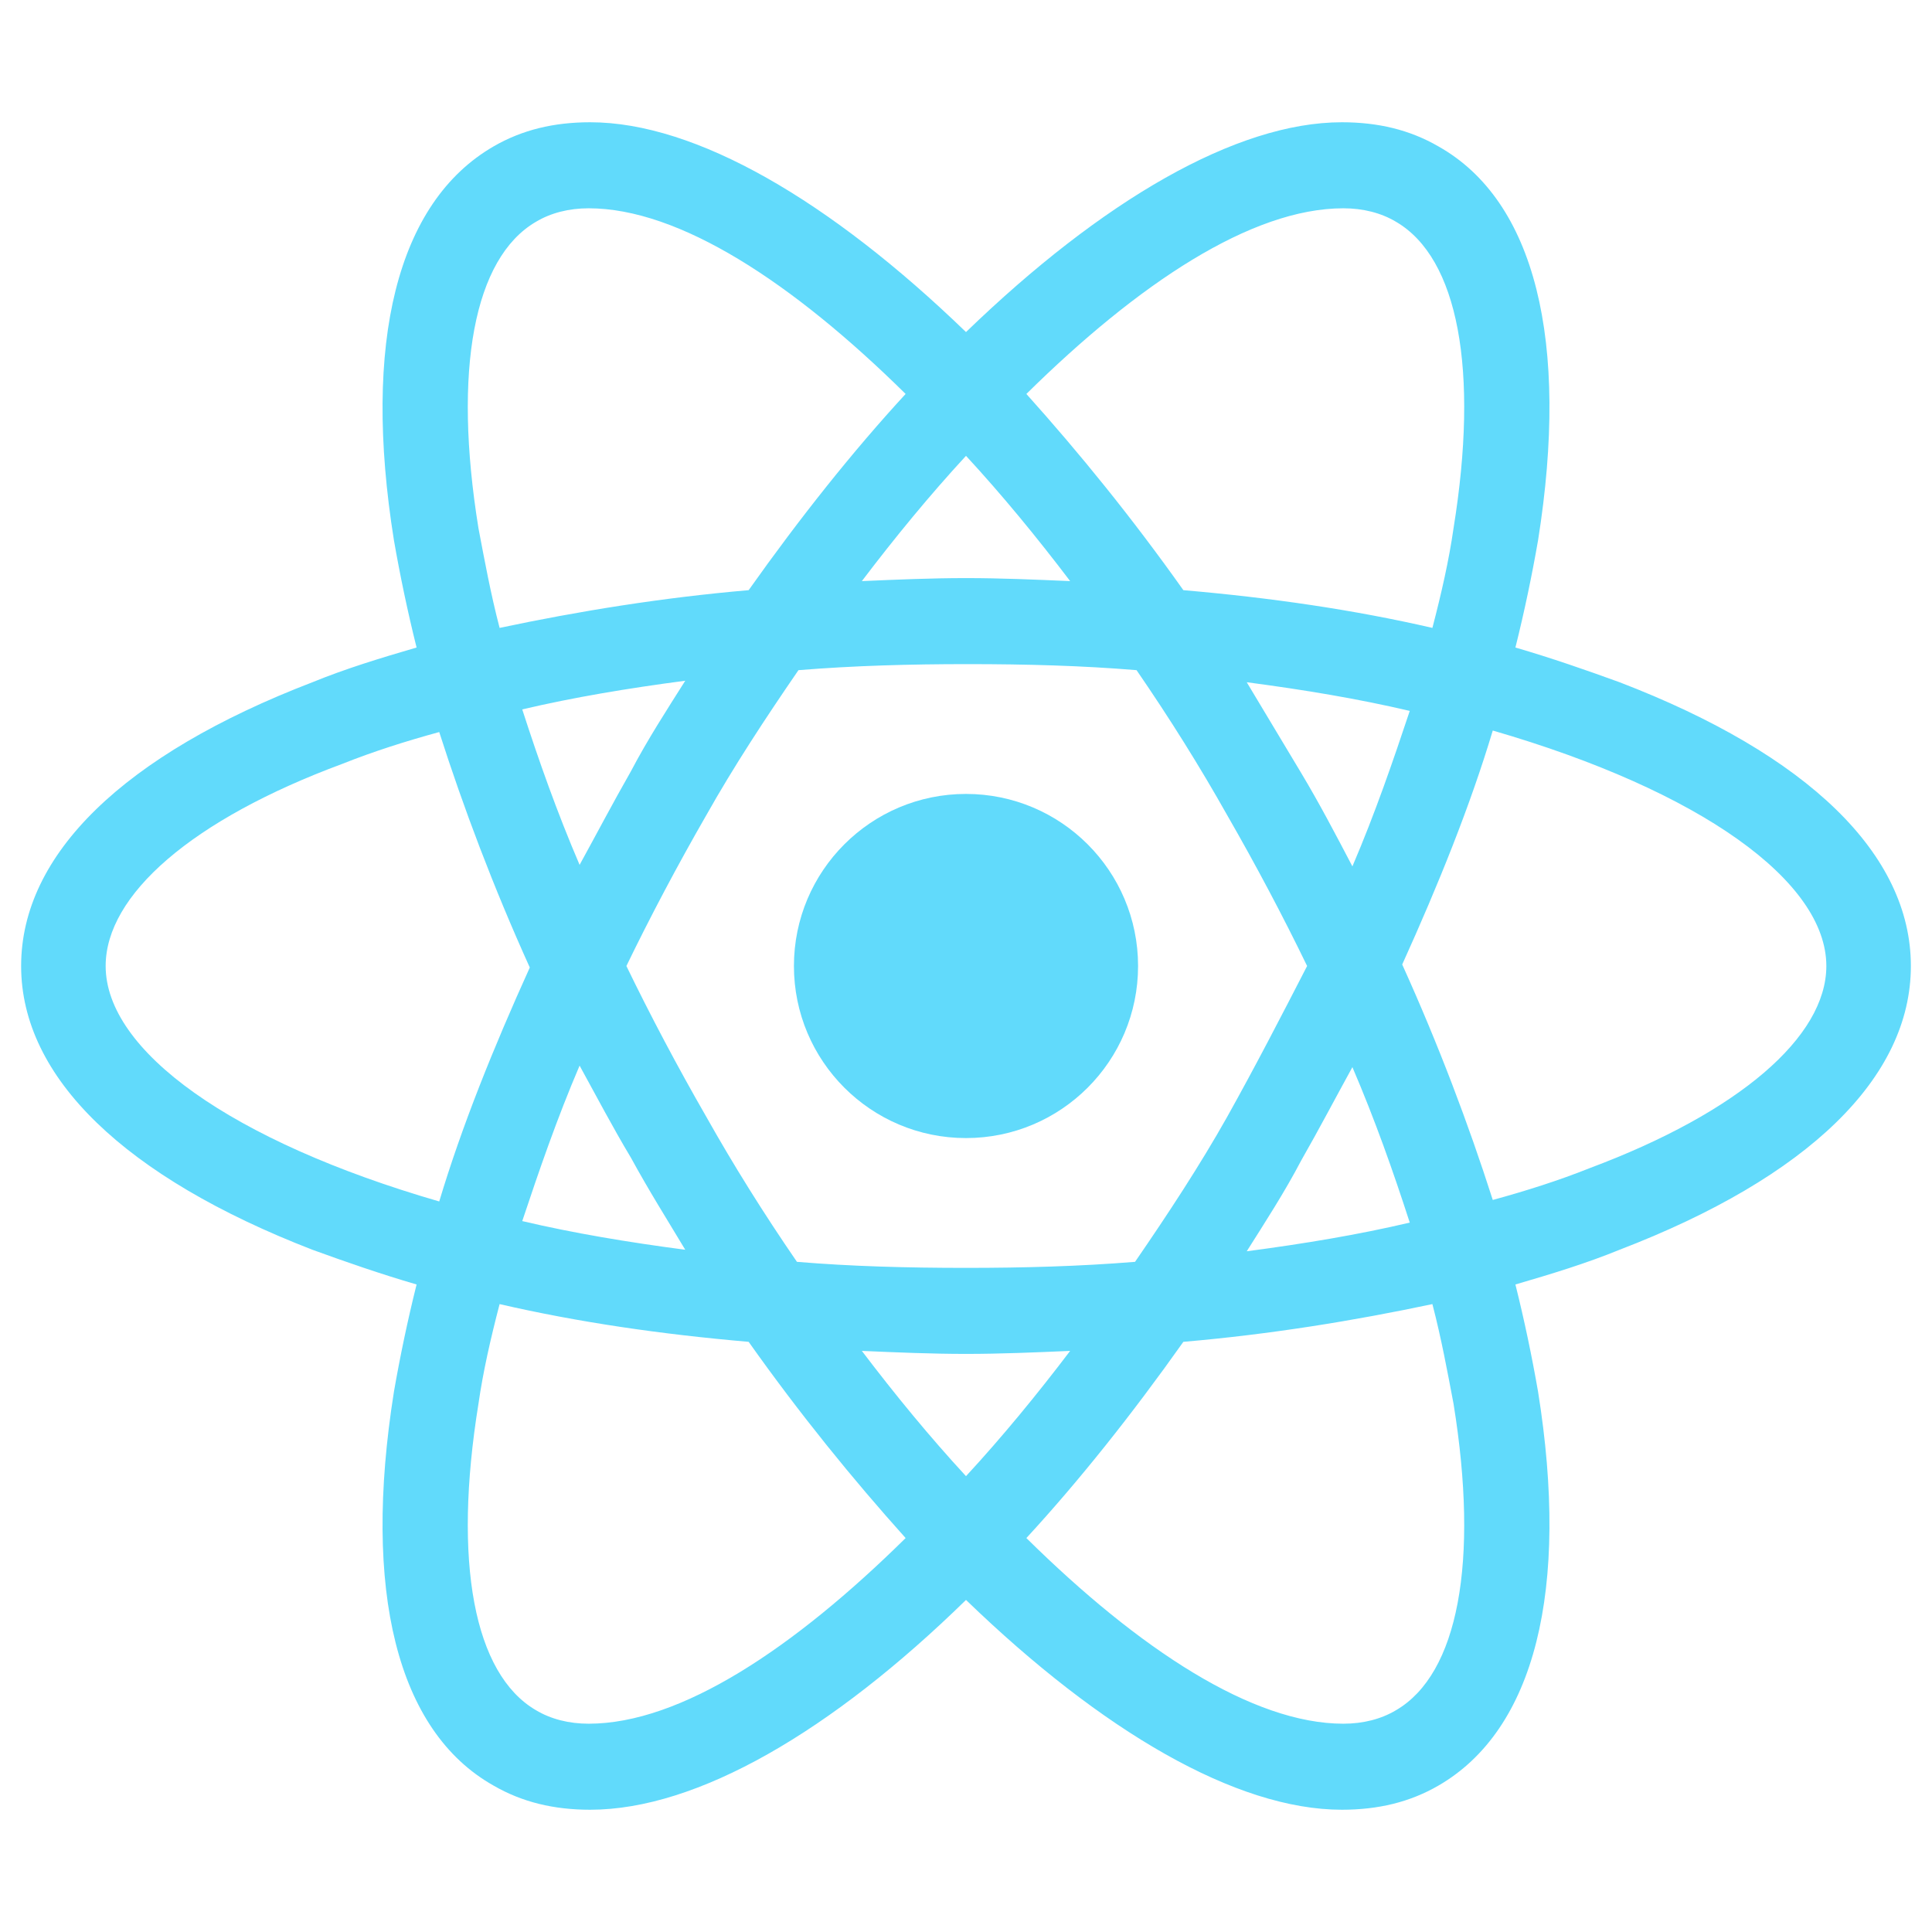
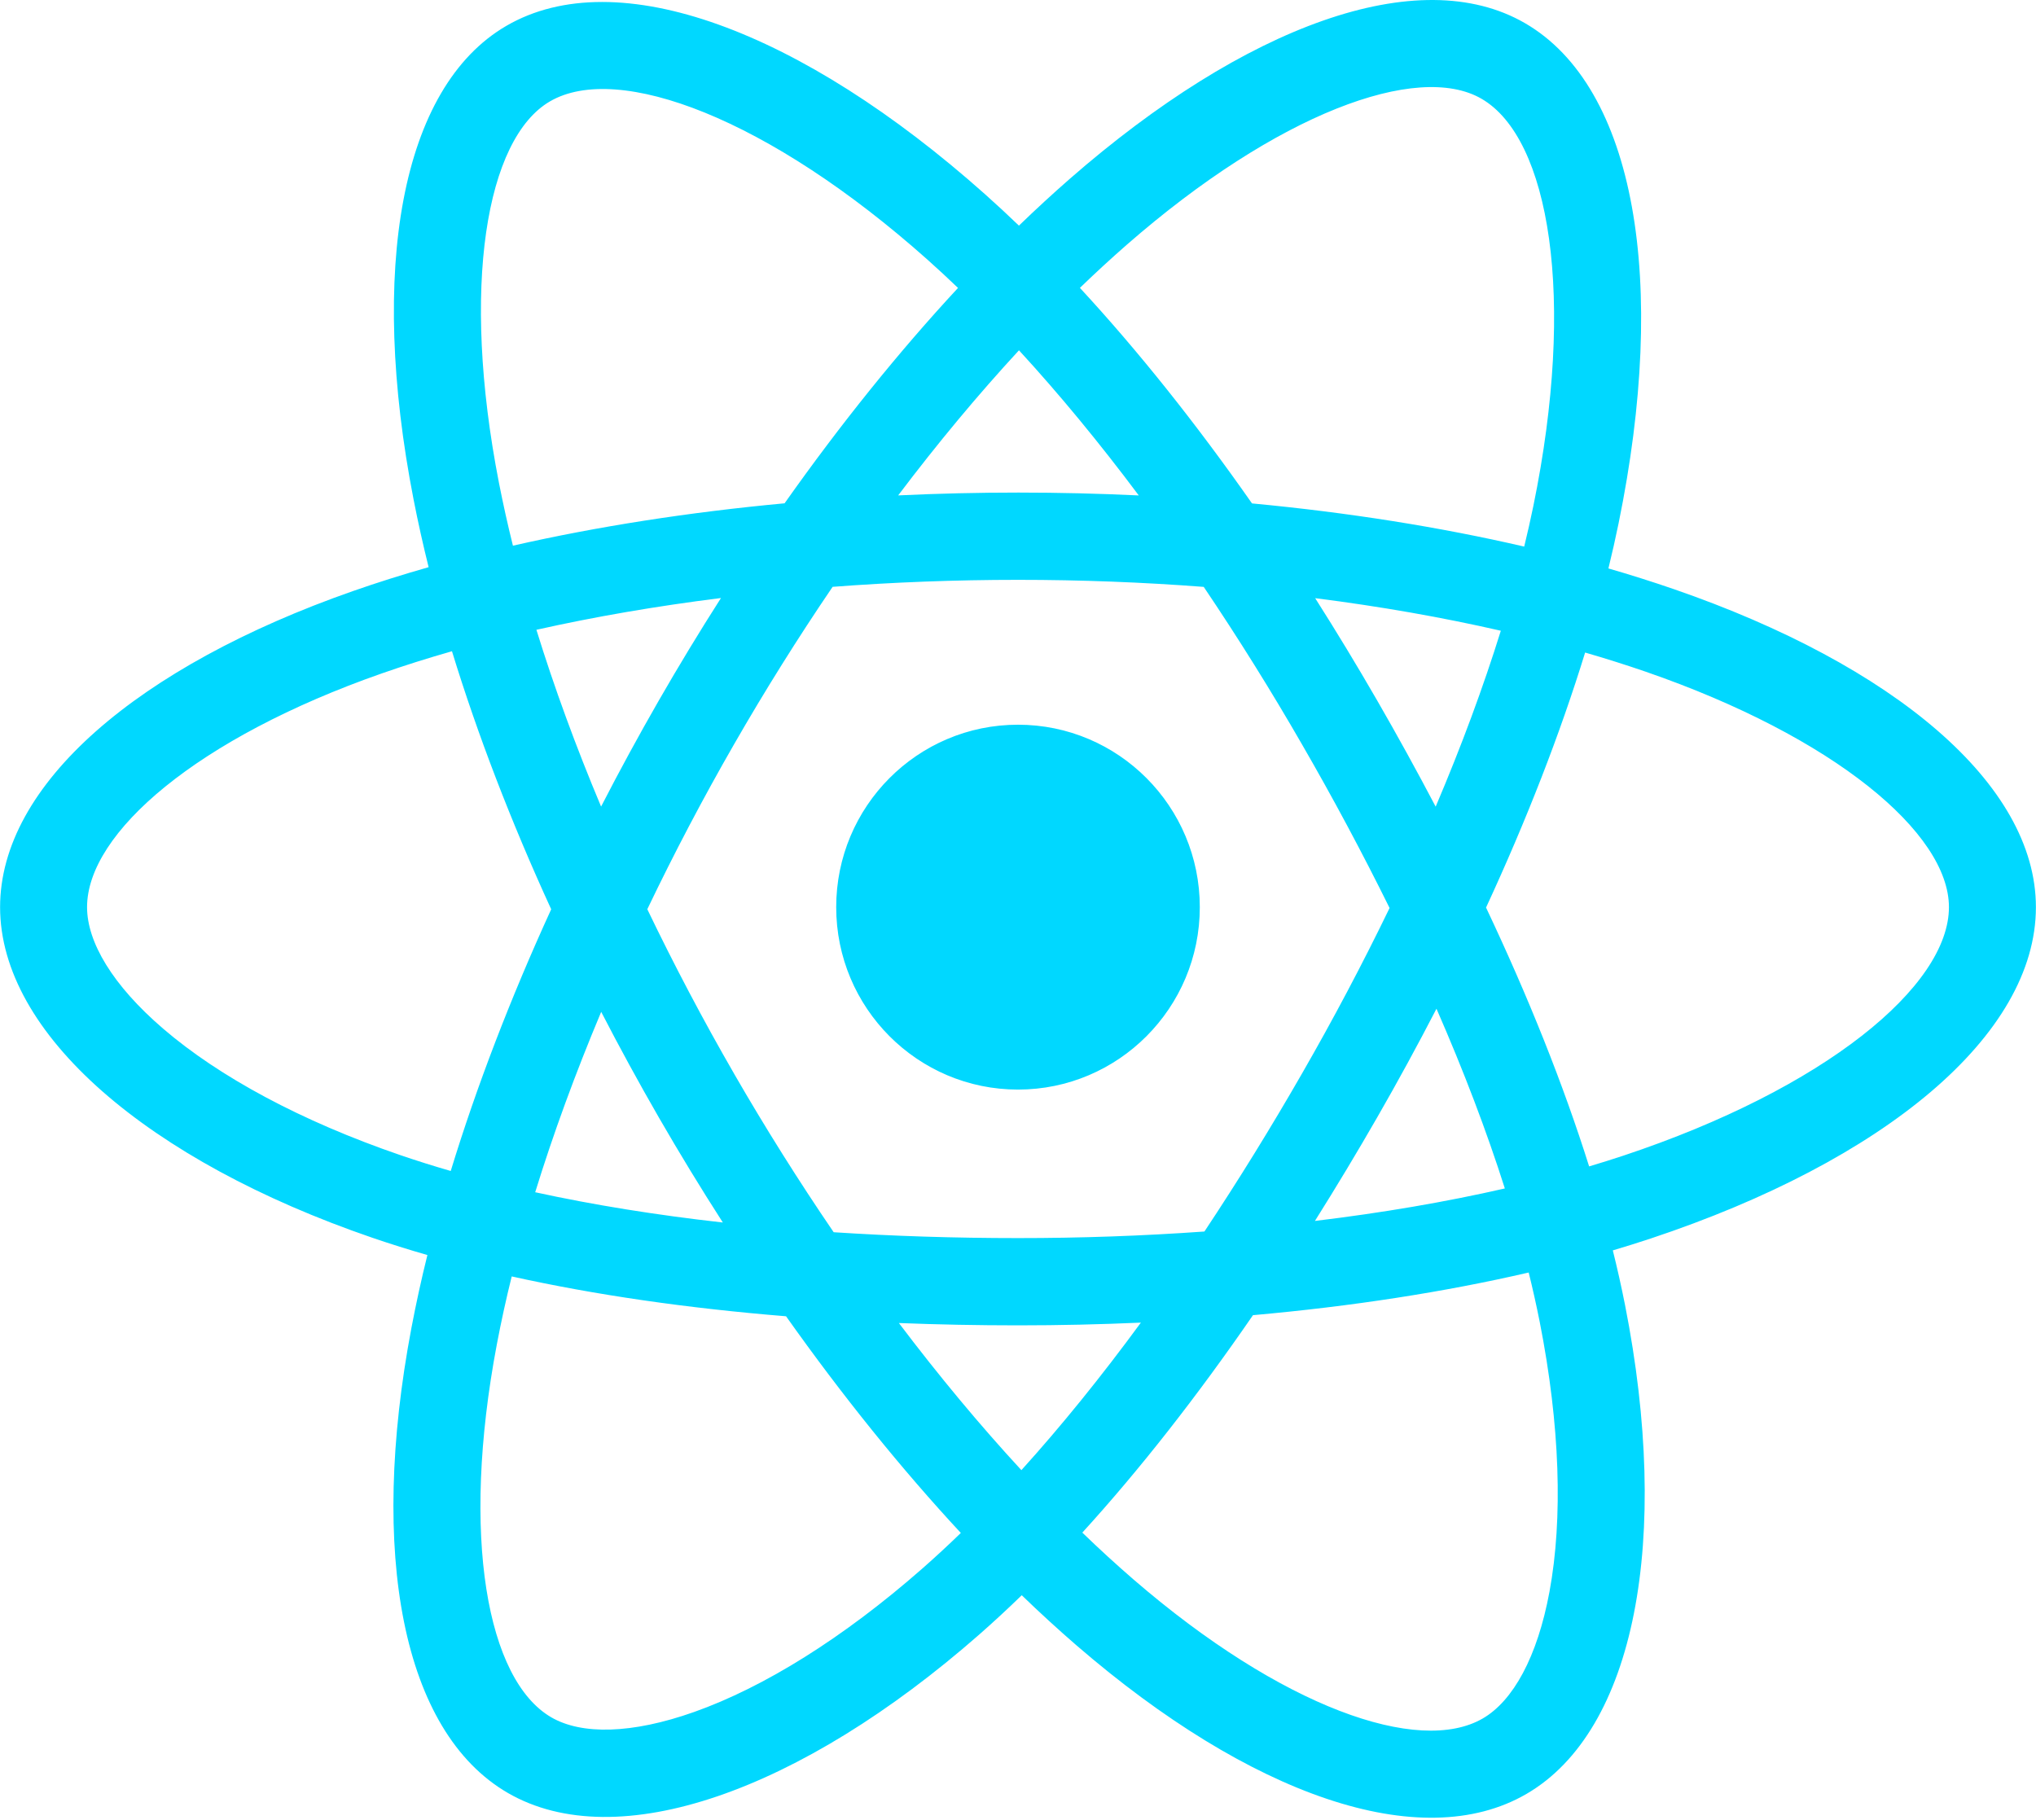
- <svg xmlns="http://www.w3.org/2000/svg" viewBox="0 0 128 128">
-   <g fill="#61DAFB">
-     <circle cx="64" cy="64" r="11.4" />
-     <path d="M107.3 45.2c-2.2-.8-4.5-1.6-6.9-2.3.6-2.4 1.1-4.8 1.5-7.1 2.1-13.2-.2-22.5-6.6-26.1-1.9-1.1-4-1.6-6.4-1.6-7 0-15.9 5.2-24.9 13.9-9-8.7-17.9-13.9-24.9-13.9-2.4 0-4.5.5-6.4 1.6-6.4 3.7-8.7 13-6.6 26.1.4 2.3.9 4.7 1.5 7.1-2.4.7-4.7 1.4-6.9 2.3C8.2 50 1.4 56.6 1.4 64s6.9 14 19.3 18.8c2.2.8 4.5 1.6 6.9 2.3-.6 2.4-1.1 4.8-1.5 7.1-2.1 13.2.2 22.5 6.6 26.1 1.9 1.1 4 1.6 6.4 1.6 7.1 0 16-5.2 24.9-13.9 9 8.7 17.9 13.9 24.9 13.9 2.4 0 4.5-.5 6.4-1.6 6.4-3.7 8.7-13 6.6-26.1-.4-2.3-.9-4.7-1.5-7.1 2.4-.7 4.7-1.4 6.9-2.3 12.5-4.8 19.3-11.4 19.3-18.8s-6.8-14-19.3-18.8zM92.5 14.7c4.1 2.4 5.5 9.8 3.8 20.3-.3 2.1-.8 4.3-1.4 6.6-5.2-1.2-10.7-2-16.5-2.5-3.4-4.8-6.9-9.1-10.4-13 7.4-7.3 14.9-12.3 21-12.3 1.3 0 2.5.3 3.5.9zM81.3 74c-1.8 3.2-3.9 6.4-6.1 9.6-3.7.3-7.4.4-11.2.4-3.9 0-7.6-.1-11.2-.4-2.2-3.2-4.2-6.4-6-9.6-1.9-3.3-3.7-6.7-5.3-10 1.6-3.3 3.4-6.7 5.3-10 1.8-3.2 3.9-6.4 6.1-9.6 3.7-.3 7.4-.4 11.2-.4 3.9 0 7.6.1 11.2.4 2.2 3.2 4.2 6.4 6 9.6 1.9 3.3 3.7 6.7 5.3 10-1.7 3.3-3.4 6.6-5.3 10zm8.3-3.3c1.5 3.5 2.7 6.9 3.8 10.3-3.4.8-7 1.4-10.8 1.9 1.2-1.9 2.5-3.9 3.6-6 1.2-2.1 2.3-4.2 3.4-6.2zM64 97.8c-2.4-2.6-4.7-5.4-6.9-8.3 2.3.1 4.6.2 6.9.2 2.3 0 4.6-.1 6.9-.2-2.2 2.9-4.5 5.7-6.9 8.3zm-18.6-15c-3.8-.5-7.4-1.1-10.8-1.9 1.1-3.3 2.3-6.8 3.8-10.3 1.1 2 2.2 4.1 3.4 6.1 1.2 2.2 2.4 4.1 3.6 6.1zm-7-25.5c-1.5-3.5-2.7-6.9-3.8-10.3 3.4-.8 7-1.4 10.8-1.9-1.2 1.9-2.5 3.9-3.6 6-1.2 2.1-2.3 4.2-3.4 6.2zM64 30.2c2.4 2.6 4.7 5.4 6.9 8.3-2.3-.1-4.6-.2-6.9-.2-2.3 0-4.6.1-6.9.2 2.2-2.9 4.5-5.7 6.9-8.3zm22.2 21l-3.6-6c3.8.5 7.4 1.1 10.8 1.9-1.1 3.3-2.3 6.8-3.8 10.3-1.1-2.1-2.2-4.2-3.4-6.2zM31.7 35c-1.7-10.5-.3-17.9 3.8-20.3 1-.6 2.2-.9 3.5-.9 6 0 13.5 4.9 21 12.3-3.5 3.8-7 8.2-10.4 13-5.8.5-11.3 1.4-16.5 2.5-.6-2.3-1-4.5-1.4-6.6zM7 64c0-4.7 5.7-9.7 15.7-13.4 2-.8 4.2-1.5 6.4-2.1 1.6 5 3.6 10.3 6 15.6-2.4 5.3-4.5 10.5-6 15.5C15.3 75.6 7 69.6 7 64zm28.5 49.3c-4.1-2.4-5.5-9.8-3.8-20.3.3-2.1.8-4.3 1.4-6.6 5.2 1.2 10.7 2 16.5 2.5 3.4 4.8 6.9 9.1 10.4 13-7.4 7.3-14.9 12.3-21 12.3-1.3 0-2.5-.3-3.5-.9zM96.3 93c1.7 10.5.3 17.9-3.8 20.3-1 .6-2.2.9-3.5.9-6 0-13.5-4.9-21-12.3 3.5-3.8 7-8.2 10.4-13 5.8-.5 11.3-1.4 16.5-2.5.6 2.3 1 4.5 1.4 6.6zm9-15.6c-2 .8-4.2 1.5-6.4 2.1-1.6-5-3.6-10.3-6-15.6 2.4-5.3 4.5-10.5 6-15.5 13.8 4 22.1 10 22.1 15.6 0 4.7-5.8 9.7-15.7 13.4z" />
-   </g>
+ <svg xmlns="http://www.w3.org/2000/svg" width="113" height="101" viewBox="0 0 113 101" fill="none">
+   <path d="M92.906 32.703C91.703 32.289 90.49 31.905 89.269 31.552C89.474 30.711 89.663 29.879 89.83 29.062C92.584 15.648 90.784 4.842 84.636 1.284C78.742 -2.127 69.102 1.429 59.366 9.933C58.406 10.773 57.468 11.637 56.552 12.524C55.939 11.934 55.315 11.355 54.68 10.789C44.477 1.696 34.249 -2.136 28.108 1.432C22.219 4.854 20.475 15.013 22.954 27.725C23.2 28.984 23.479 30.237 23.789 31.482C22.341 31.895 20.944 32.334 19.607 32.802C7.644 36.988 0.005 43.548 0.005 50.353C0.005 57.381 8.206 64.43 20.666 68.704C21.676 69.049 22.695 69.369 23.721 69.663C23.387 71.004 23.092 72.354 22.834 73.711C20.471 86.203 22.316 96.122 28.189 99.522C34.255 103.033 44.437 99.425 54.35 90.727C55.154 90.02 55.941 89.292 56.708 88.546C57.7 89.507 58.719 90.439 59.763 91.343C69.366 99.636 78.85 102.985 84.718 99.576C90.778 96.055 92.748 85.399 90.191 72.436C89.989 71.42 89.763 70.409 89.513 69.405C90.228 69.192 90.93 68.973 91.614 68.746C104.567 64.438 112.995 57.475 112.995 50.353C112.995 43.523 105.109 36.919 92.906 32.703ZM90.096 64.147C89.478 64.352 88.844 64.55 88.198 64.743C86.768 60.2 84.838 55.368 82.477 50.376C84.73 45.504 86.586 40.734 87.976 36.22C89.132 36.556 90.253 36.91 91.335 37.283C101.791 40.896 108.168 46.237 108.168 50.353C108.168 54.737 101.28 60.428 90.096 64.147ZM85.456 73.376C86.586 79.109 86.748 84.291 85.999 88.344C85.326 91.984 83.973 94.411 82.299 95.384C78.738 97.453 71.123 94.764 62.911 87.671C61.94 86.83 60.993 85.963 60.07 85.07C63.254 81.576 66.436 77.513 69.541 73.001C75.004 72.514 80.164 71.719 84.844 70.633C85.069 71.543 85.273 72.457 85.456 73.376ZM38.526 95.026C35.047 96.259 32.276 96.295 30.601 95.325C27.037 93.262 25.555 85.298 27.576 74.615C27.816 73.353 28.091 72.097 28.401 70.85C33.029 71.878 38.152 72.617 43.627 73.062C46.754 77.478 50.028 81.536 53.327 85.089C52.626 85.77 51.908 86.434 51.174 87.079C46.79 90.925 42.397 93.654 38.526 95.026ZM22.228 64.12C16.718 62.23 12.168 59.774 9.049 57.093C6.246 54.685 4.832 52.293 4.832 50.353C4.832 46.223 10.966 40.956 21.196 37.377C22.438 36.942 23.737 36.533 25.085 36.148C26.5 40.764 28.354 45.59 30.592 50.471C28.325 55.423 26.444 60.327 25.016 64.997C24.08 64.728 23.15 64.435 22.228 64.12ZM27.691 26.795C25.567 15.903 26.978 7.687 30.527 5.625C34.307 3.429 42.665 6.56 51.475 14.412C52.05 14.925 52.615 15.448 53.171 15.982C49.888 19.52 46.644 23.548 43.545 27.937C38.231 28.431 33.144 29.225 28.468 30.289C28.18 29.131 27.921 27.966 27.691 26.795V26.795ZM76.43 38.874C75.325 36.959 74.18 35.068 72.994 33.202C76.599 33.66 80.053 34.267 83.297 35.01C82.323 38.142 81.109 41.417 79.681 44.775C78.636 42.787 77.553 40.819 76.43 38.874ZM56.554 19.444C58.781 21.865 61.01 24.568 63.203 27.5C58.755 27.289 54.298 27.288 49.849 27.498C52.044 24.592 54.293 21.893 56.554 19.444ZM36.551 38.907C35.442 40.837 34.379 42.792 33.361 44.771C31.956 41.425 30.753 38.135 29.771 34.958C32.995 34.234 36.433 33.643 40.015 33.194C38.816 35.07 37.661 36.975 36.551 38.907V38.907ZM40.118 67.857C36.417 67.442 32.927 66.881 29.704 66.177C30.702 62.943 31.931 59.583 33.367 56.165C34.389 58.146 35.457 60.102 36.57 62.033C37.715 64.017 38.9 65.961 40.118 67.857ZM56.688 81.603C54.4 79.126 52.118 76.385 49.889 73.437C52.053 73.522 54.258 73.566 56.5 73.566C58.803 73.566 61.08 73.514 63.32 73.414C61.12 76.414 58.899 79.159 56.688 81.603ZM79.726 55.991C81.237 59.446 82.509 62.788 83.52 65.967C80.244 66.717 76.707 67.321 72.98 67.77C74.174 65.87 75.331 63.946 76.449 62C77.586 60.021 78.678 58.018 79.726 55.991ZM72.268 59.579C70.556 62.563 68.749 65.491 66.847 68.357C63.404 68.602 59.952 68.723 56.5 68.722C52.984 68.722 49.563 68.612 46.27 68.397C44.319 65.538 42.477 62.605 40.747 59.606H40.748C39.026 56.622 37.418 53.574 35.926 50.468C37.414 47.362 39.017 44.312 40.733 41.327L40.733 41.327C42.448 38.341 44.275 35.421 46.211 32.573C49.571 32.318 53.017 32.185 56.499 32.185H56.5C59.998 32.185 63.448 32.319 66.808 32.576C68.724 35.419 70.54 38.329 72.252 41.301C73.974 44.28 75.598 47.315 77.123 50.4C75.614 53.517 73.994 56.578 72.268 59.579ZM82.225 5.481C86.009 7.671 87.48 16.502 85.103 28.084C84.951 28.823 84.781 29.576 84.595 30.339C79.907 29.253 74.817 28.445 69.487 27.943C66.383 23.506 63.166 19.472 59.936 15.979C60.782 15.16 61.649 14.363 62.535 13.587C70.877 6.301 78.673 3.425 82.225 5.481ZM56.5 40.226C62.072 40.226 66.59 44.76 66.59 50.353C66.59 55.946 62.072 60.479 56.5 60.479C50.928 60.479 46.41 55.946 46.41 50.353C46.41 44.76 50.928 40.226 56.5 40.226Z" fill="#00D8FF" />
</svg>
